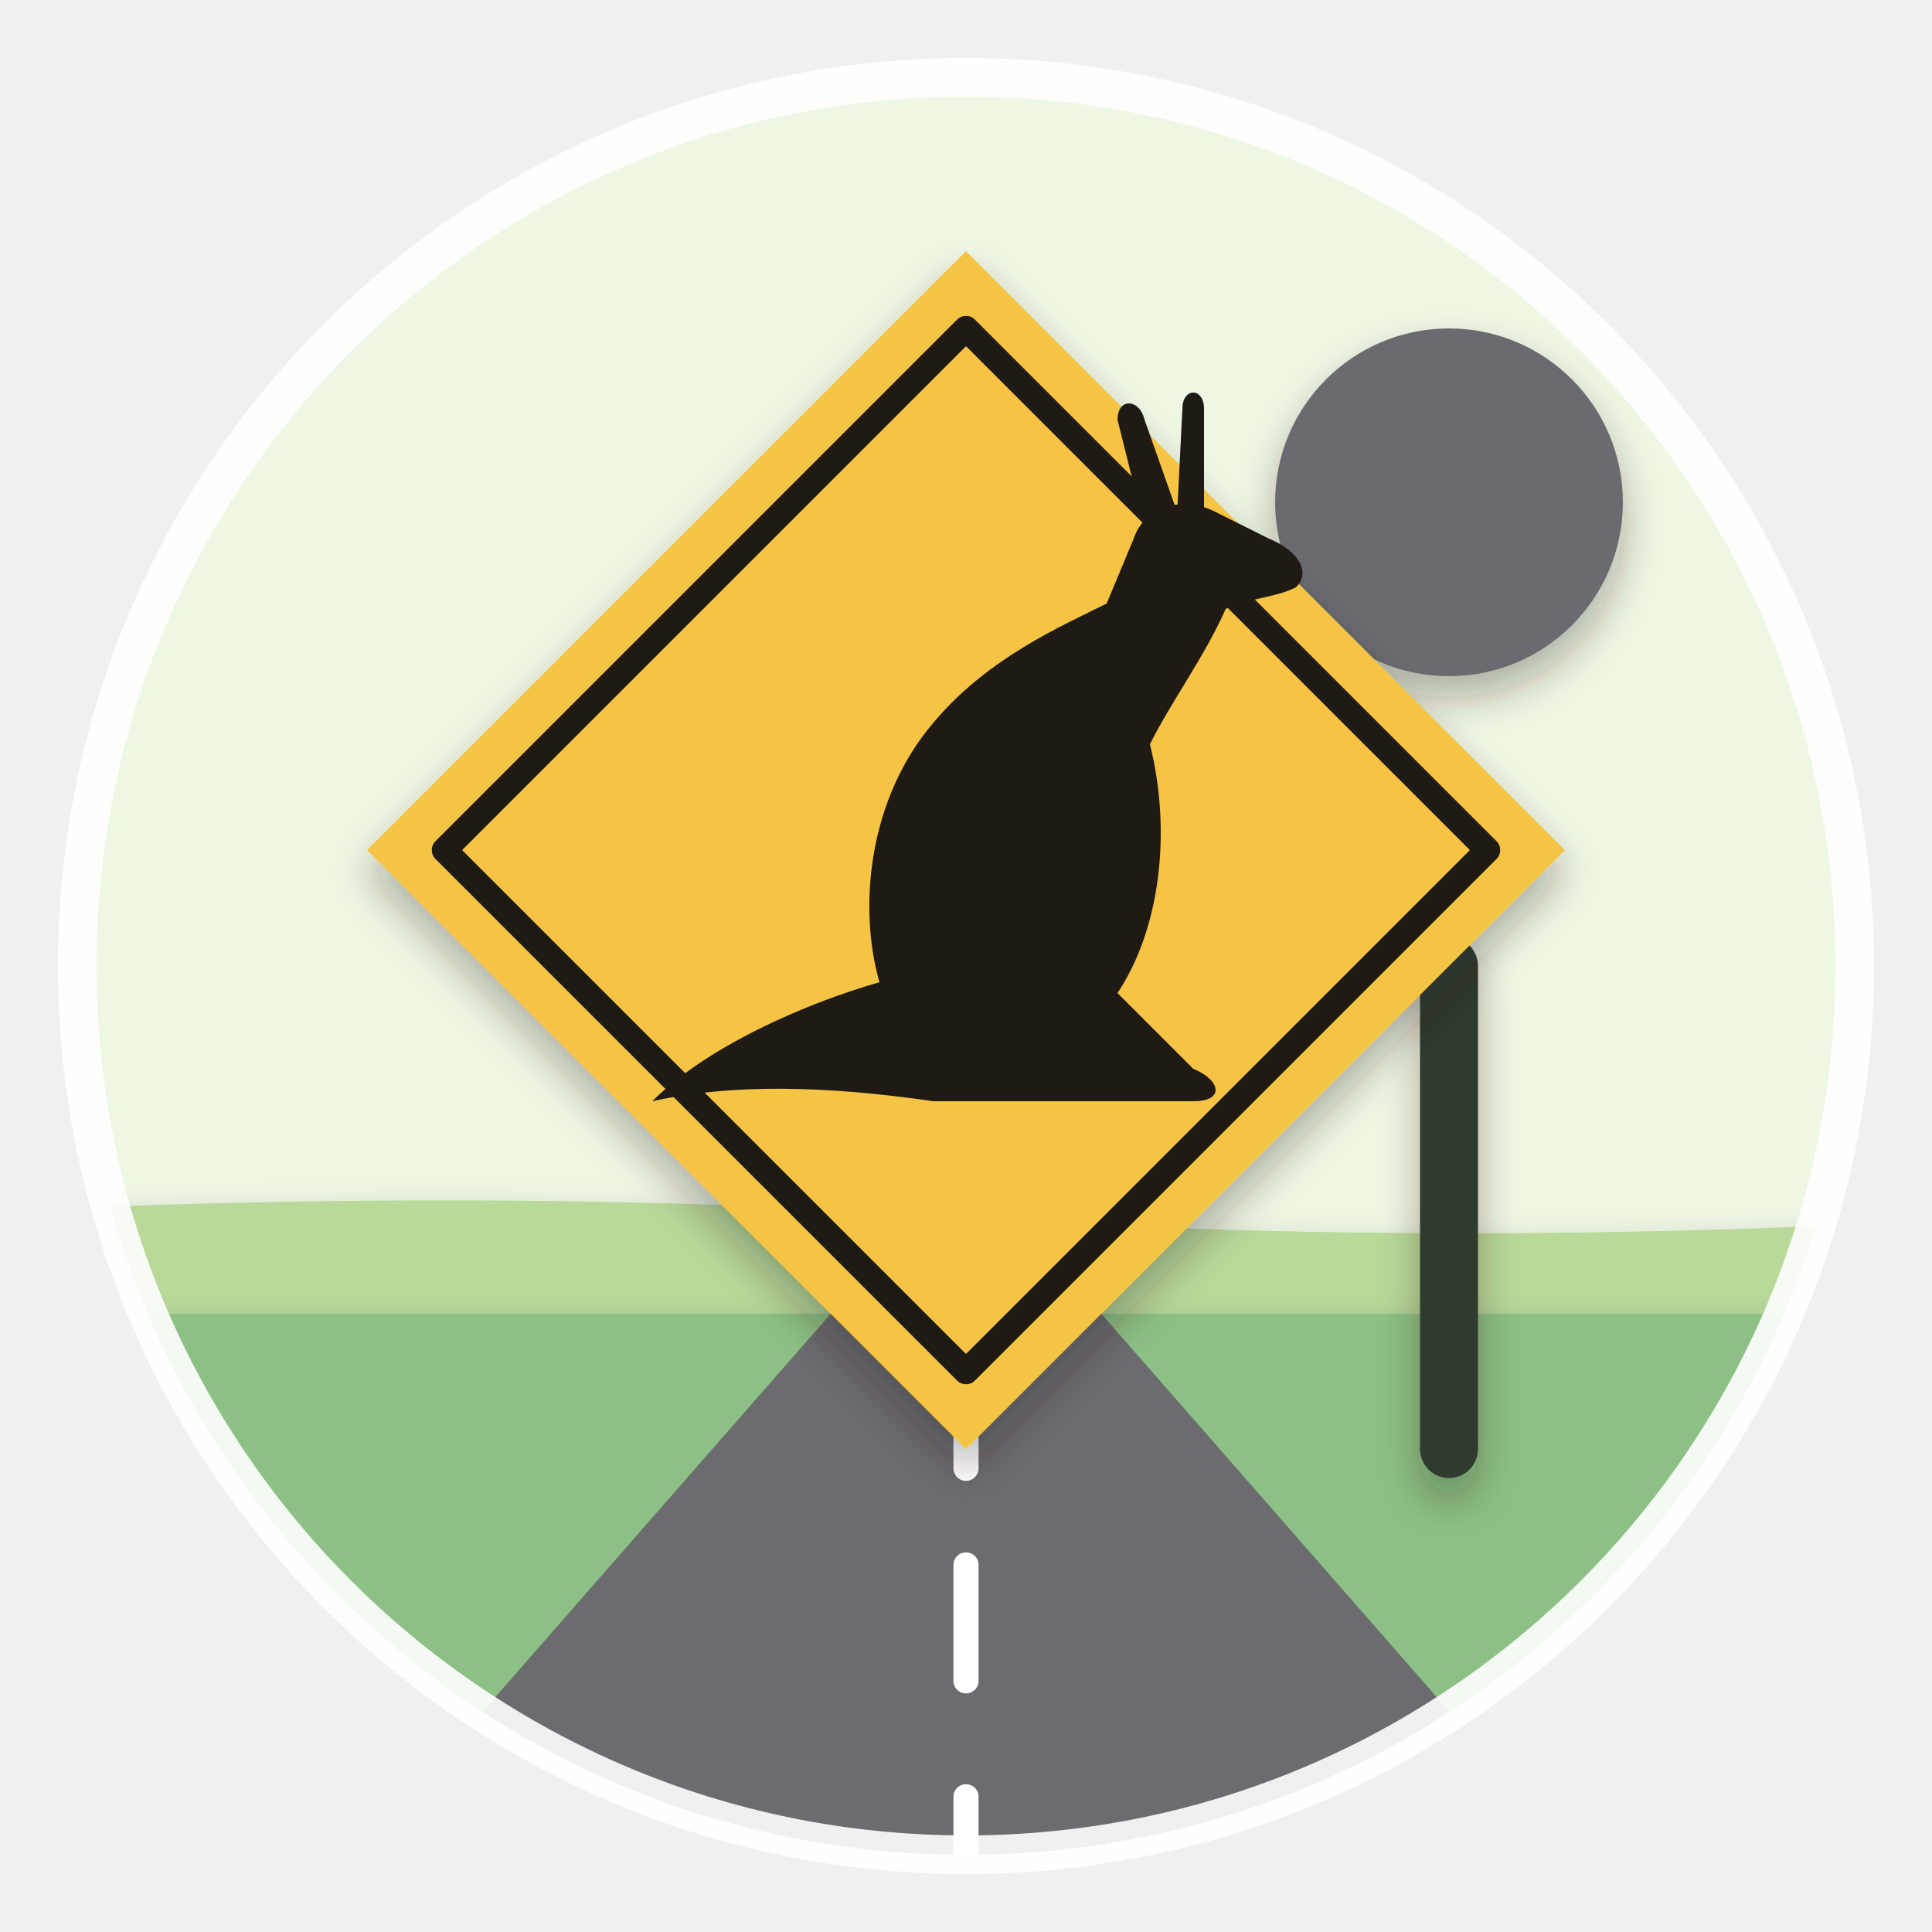
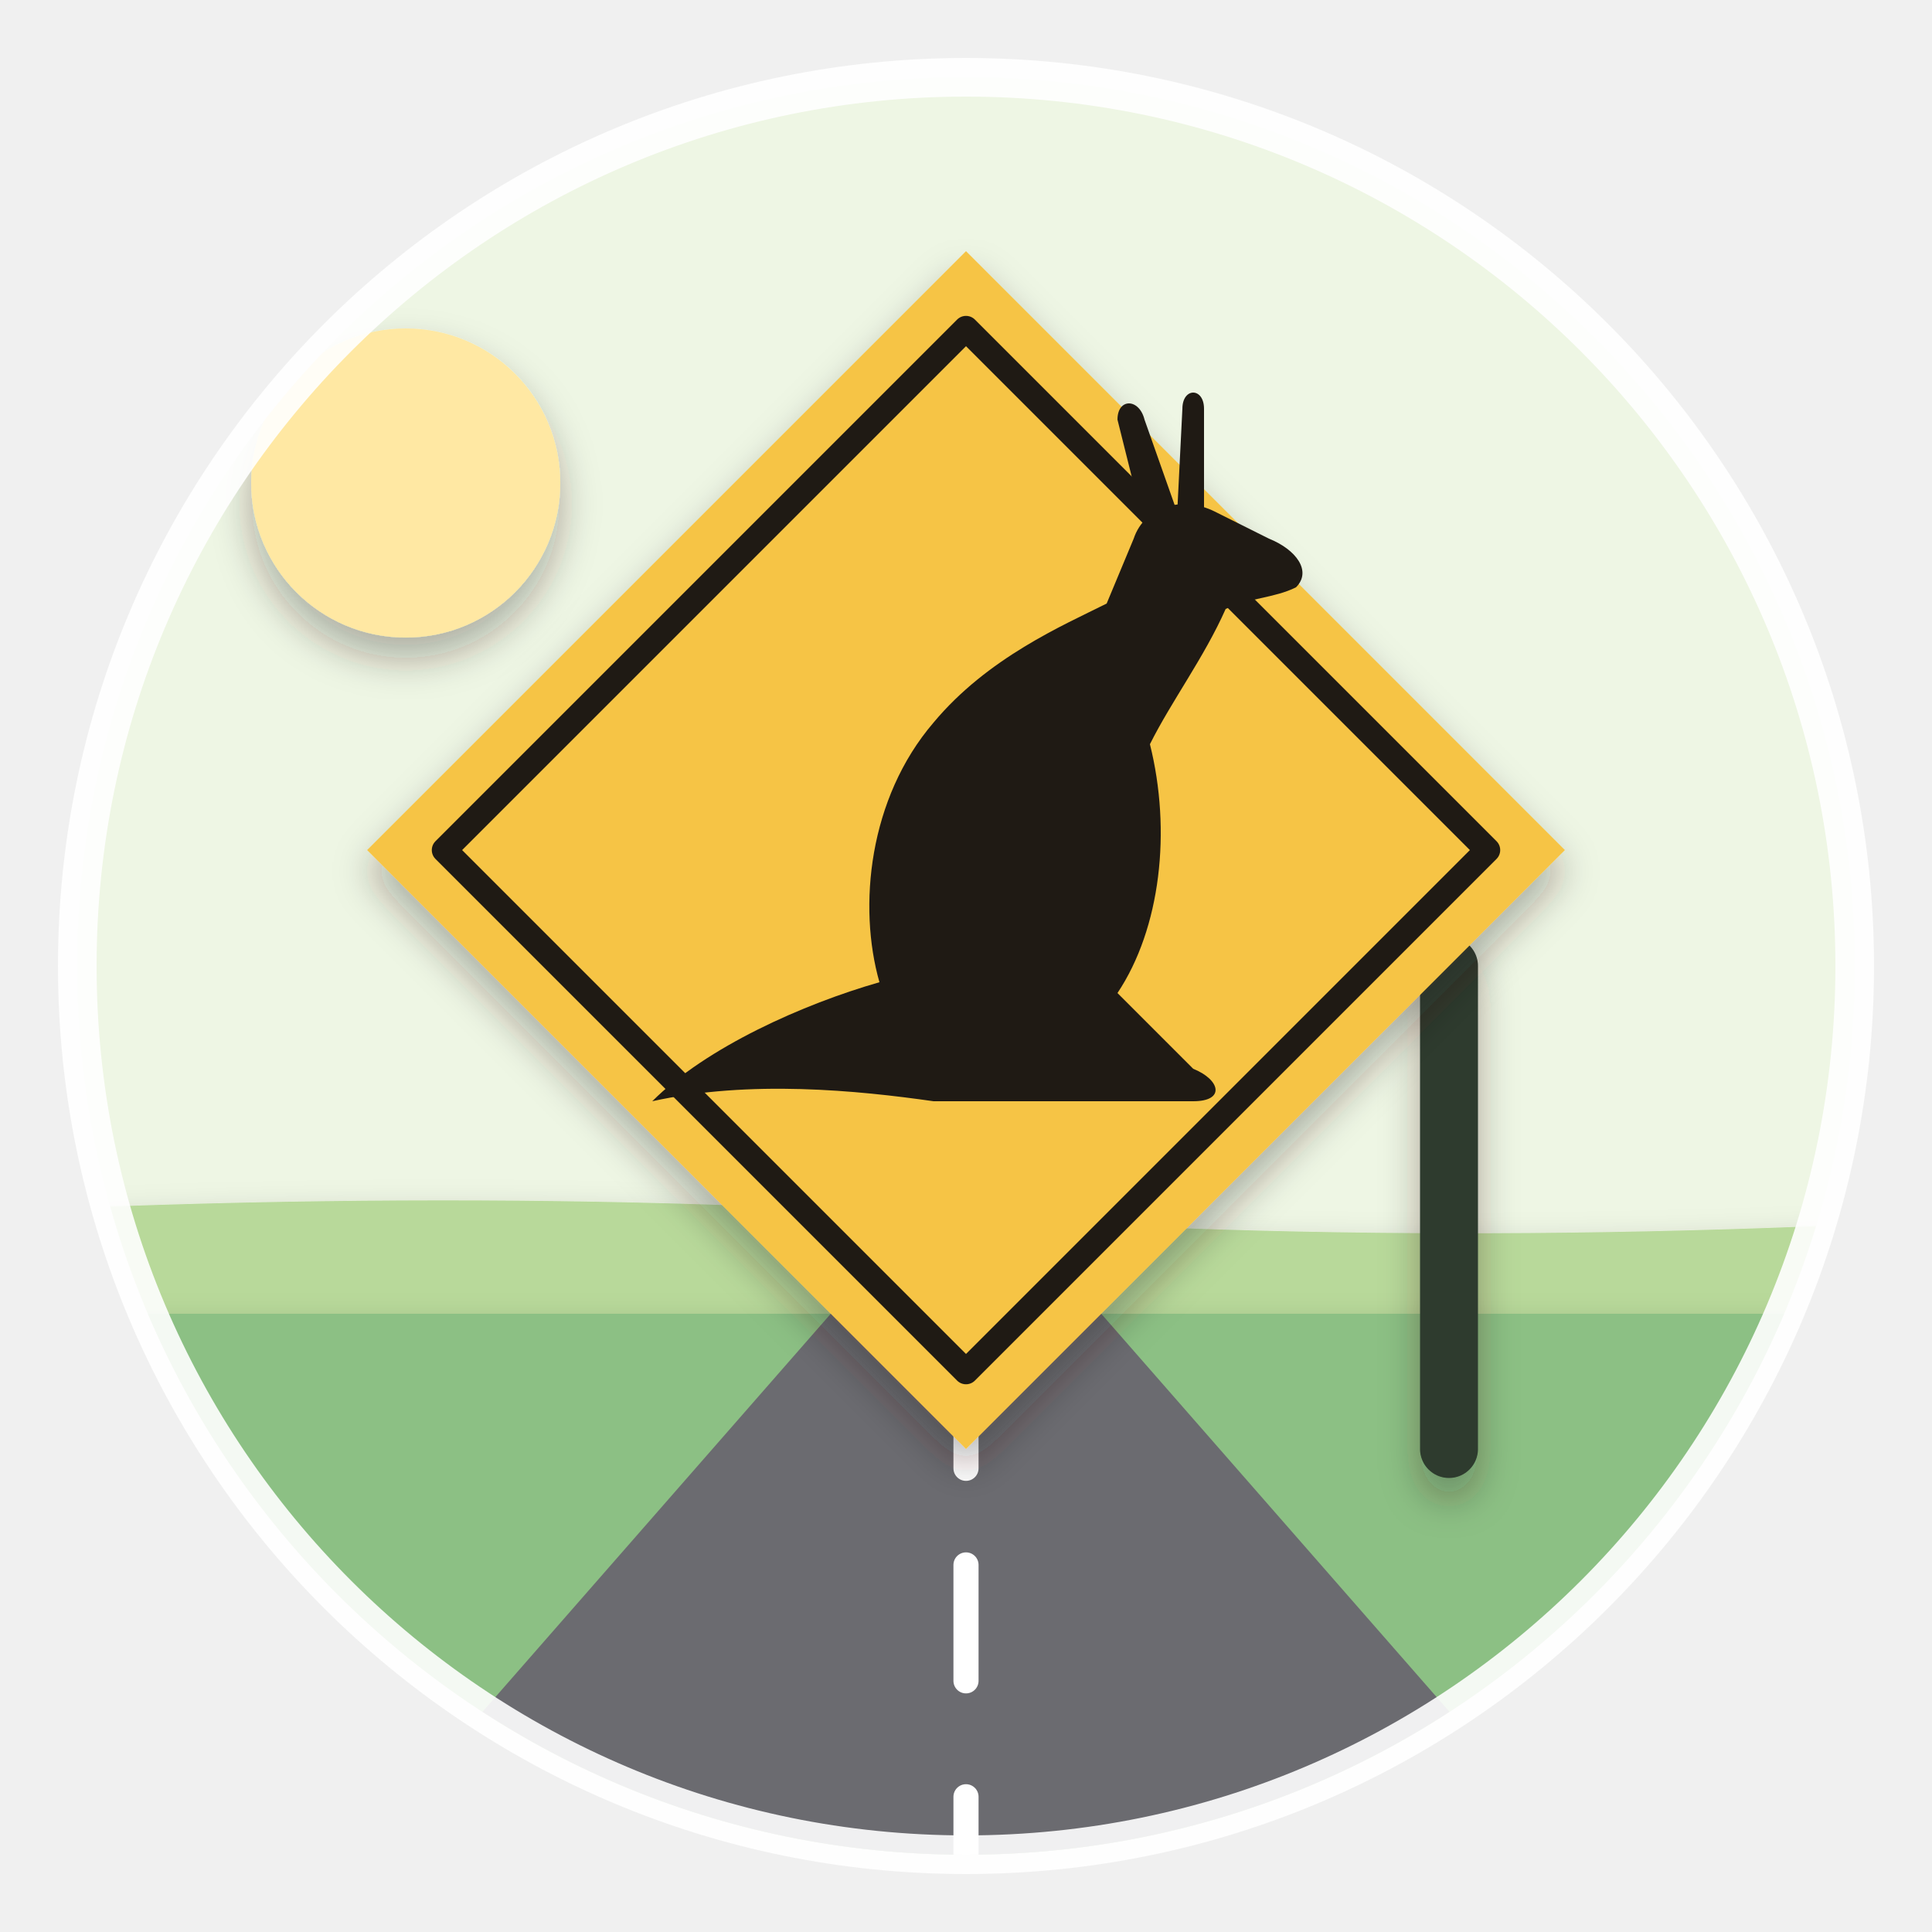
<svg xmlns="http://www.w3.org/2000/svg" viewBox="0 0 200 200" width="200" height="200">
  <defs>
    <clipPath id="clip">
      <circle cx="100" cy="100" r="92" />
    </clipPath>
    <filter id="ps" x="-20%" y="-20%" width="140%" height="140%">
      <feDropShadow dx="0" dy="2.2" stdDeviation="2" flood-color="#2a1f14" flood-opacity=".33" />
    </filter>
    <filter id="psl" filterUnits="userSpaceOnUse" x="-400" y="-400" width="1000" height="1000">
      <feDropShadow dx="0" dy="2.2" stdDeviation="2" flood-color="#2a1f14" flood-opacity=".33" />
    </filter>
  </defs>
  <g clip-path="url(#clip)">
    <rect width="200" height="200" fill="#EEF6E4" />
-     <circle filter="url(#ps)" cx="150" cy="52" r="18" fill="#6B6B70" />
+     <circle filter="url(#ps)" cx="42" cy="50" r="16" fill="#FFE8A3" />
    <path filter="url(#ps)" d="M-30 127.2 Q40 122 100 126 T230 124.4 L230 230 L-30 230Z" fill="#B8D99A" />
    <path filter="url(#ps)" d="M-30 136 L230 136 L230 230 L-30 230Z" fill="#8CC084" />
    <path d="M86 136 L114 136 L170 200 L30 200Z" fill="#6B6B70" />
    <path d="M100 144 V152 M100 162 V174 M100 186 V200" fill="none" stroke="#FFFFFF" stroke-width="2.6" stroke-linecap="round" stroke-linejoin="round" />
    <path filter="url(#psl)" d="M150 150 L150 100" fill="none" stroke="#2D3A2E" stroke-width="6" stroke-linecap="round" stroke-linejoin="round" />
    <path filter="url(#ps)" d="M100 26 L162 88 L100 150 L38 88Z" fill="#F6C445" />
    <path d="M100 34 L154 88 L100 142 L46 88Z" fill="none" stroke="#1F1A14" stroke-width="2.6" stroke-linecap="round" stroke-linejoin="round" />
    <g transform="translate(100 114) scale(.56) translate(-80 -172)">
      <path d="M74 172 C60 170 40 168 22 172 C32 162 50 154 64 150 C60 136 62 116 74 102 C84 90 98 84 106 80 L111 68 C113 62 120 60 126 63 L136 68 C141 70 144 74 141 77 C137 79 132 79 128 81 C124 90 118 98 114 106 C118 122 116 140 108 152 L122 166 C127 168 128 172 122 172Z" fill="#1F1A14" />
      <path d="M113 66 L108 46 C108 42 112 42 113 46 L119 63Z M119 64 L120 44 C120 40 124 40 124 44 L124 63Z" fill="#1F1A14" />
    </g>
  </g>
  <circle cx="100" cy="100" r="92" fill="none" stroke="#fff" stroke-width="4" opacity=".9" />
</svg>
